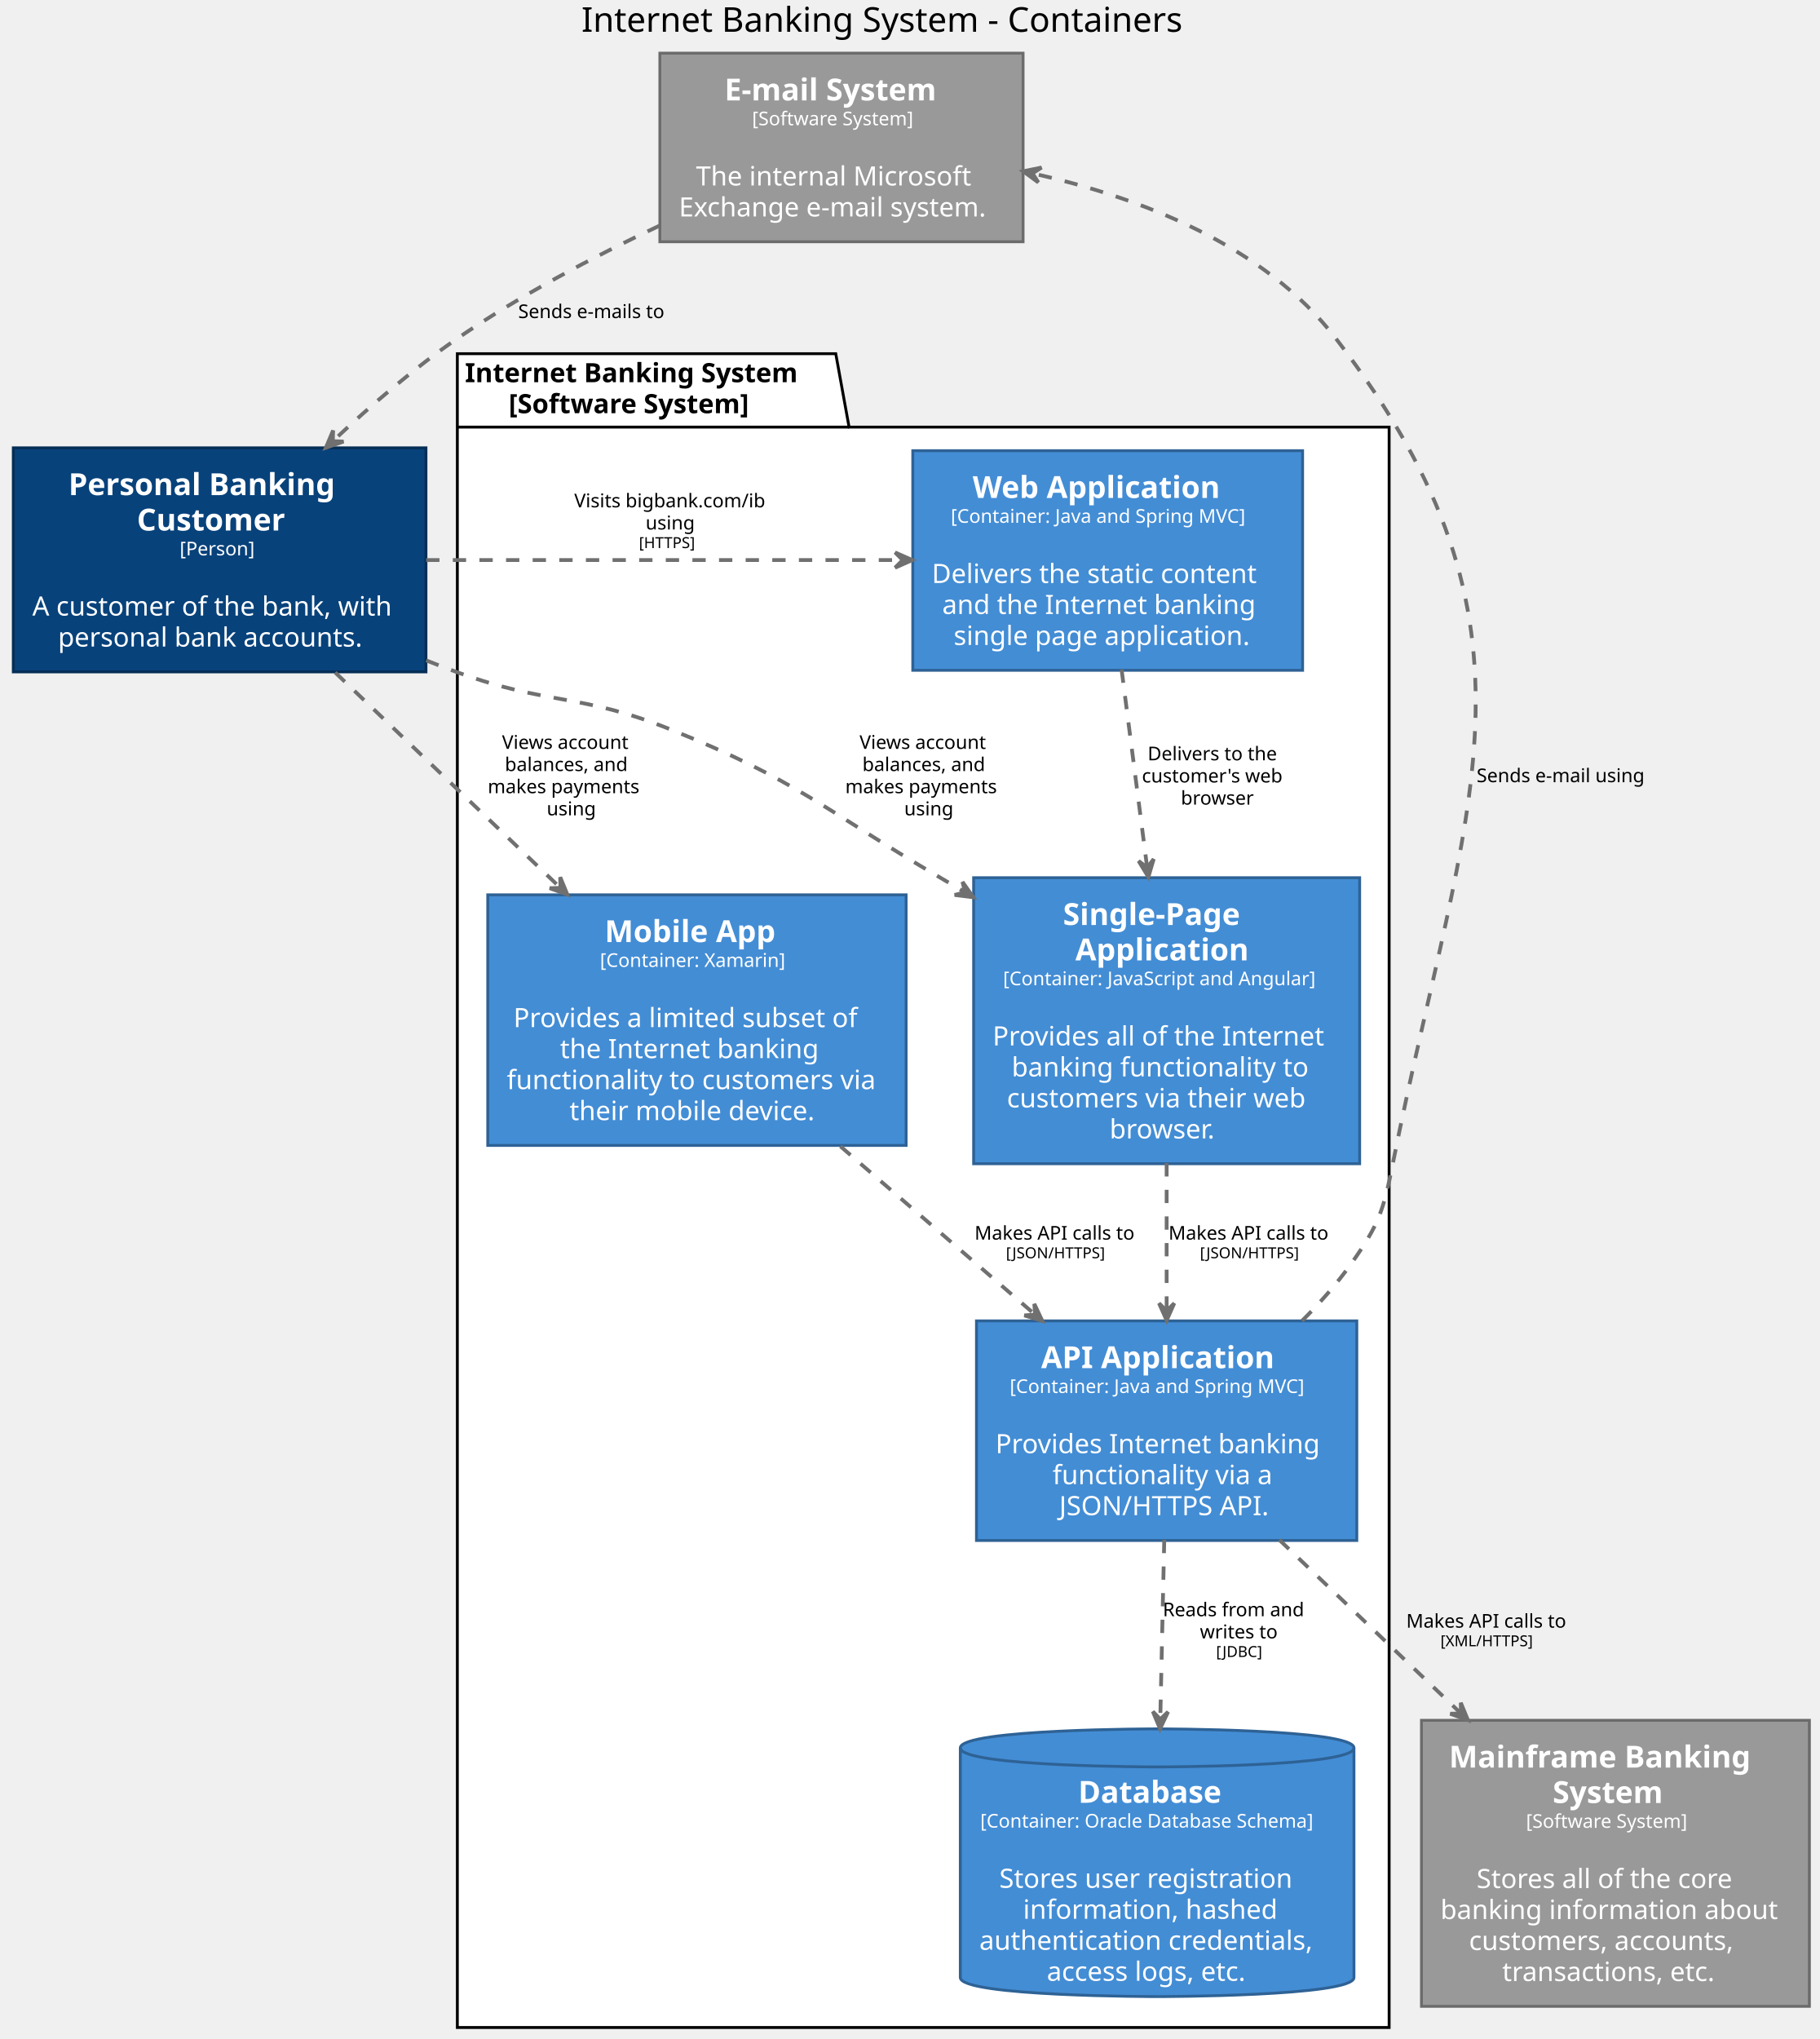
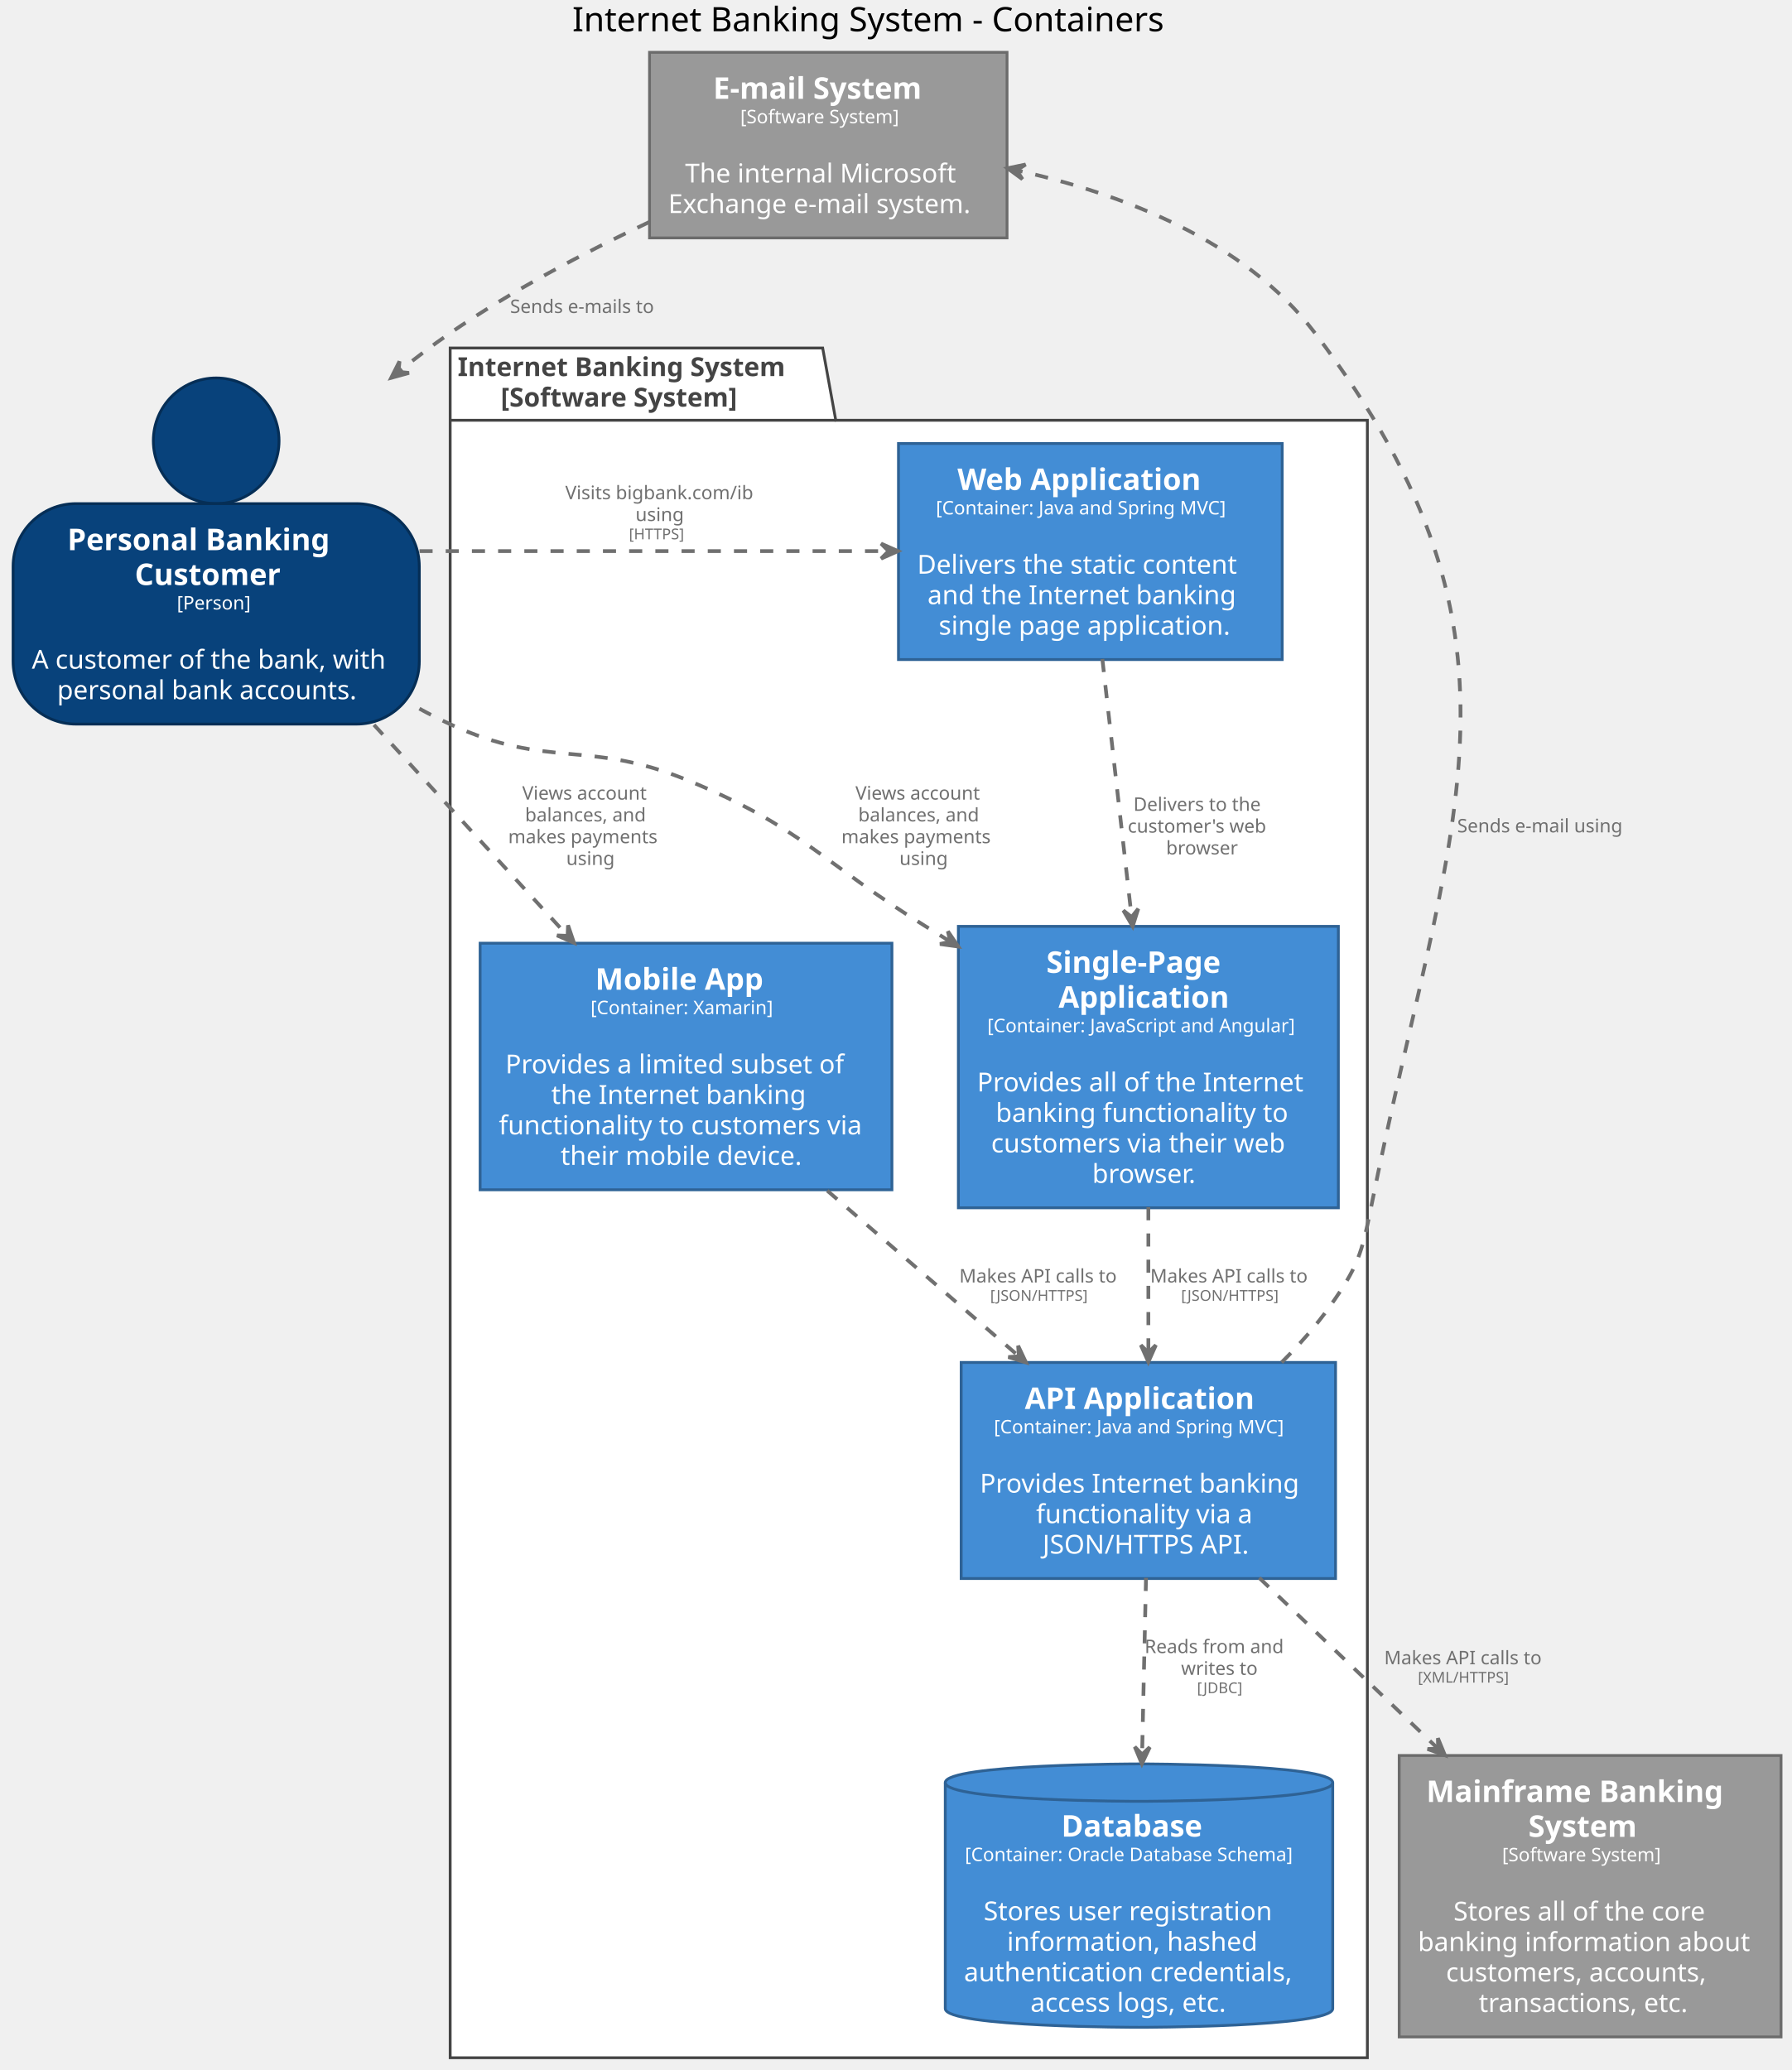
- <svg xmlns="http://www.w3.org/2000/svg" contentScriptType="application/ecmascript" contentStyleType="text/css" height="1072px" preserveAspectRatio="none" style="width:957px;height:1072px;background:#FFFFFF;" version="1.1" viewBox="0 0 957 1072" width="957px" zoomAndPan="magnify">
+ <svg xmlns="http://www.w3.org/2000/svg" contentScriptType="application/ecmascript" contentStyleType="text/css" height="1106px" preserveAspectRatio="none" style="width:957px;height:1106px;background:#FFFFFF;" version="1.1" viewBox="0 0 957 1106" width="957px" zoomAndPan="magnify">
  <defs />
  <g>
    <text fill="#000000" font-family="sans-serif" font-size="18" lengthAdjust="spacing" textLength="333" x="305.75" y="16.708">Internet Banking System - Containers</text>
-     <polygon fill="#FFFFFF" points="240.5,185.953,439.5,185.953,446.5,224.547,730.5,224.547,730.5,1065.953,240.5,1065.953,240.5,185.953" style="stroke:#000000;stroke-width:1.5;" />
-     <line style="stroke:#000000;stroke-width:1.5;" x1="240.5" x2="446.5" y1="224.547" y2="224.547" />
-     <text fill="#000000" font-family="sans-serif" font-size="14" font-weight="bold" lengthAdjust="spacing" textLength="193" x="244.5" y="200.948">Internet Banking System</text>
-     <text fill="#000000" font-family="sans-serif" font-size="14" font-weight="bold" lengthAdjust="spacing" textLength="147" x="267.5" y="217.245">[Software System]</text>
-     <rect fill="#438DD5" height="115.453" style="stroke:#2E6295;stroke-width:1.5;" width="200" x="513.5" y="694.453" />
-     <text fill="#FFFFFF" font-family="sans-serif" font-size="16" font-weight="bold" lengthAdjust="spacing" textLength="132" x="547.5" y="719.305">API Application</text>
-     <text fill="#FFFFFF" font-family="sans-serif" font-size="10" lengthAdjust="spacing" textLength="165" x="531" y="732.36">[Container: Java and Spring MVC]</text>
-     <text fill="#FFFFFF" font-family="sans-serif" font-size="14" lengthAdjust="spacing" textLength="0" x="615.5" y="747.714" />
-     <text fill="#FFFFFF" font-family="sans-serif" font-size="14" lengthAdjust="spacing" textLength="176" x="523.5" y="764.011">Provides Internet banking</text>
-     <text fill="#FFFFFF" font-family="sans-serif" font-size="14" lengthAdjust="spacing" textLength="116" x="553.5" y="780.308">functionality via a</text>
-     <text fill="#FFFFFF" font-family="sans-serif" font-size="14" lengthAdjust="spacing" textLength="113" x="557" y="796.605">JSON/HTTPS API.</text>
-     <path d="M505,918.953 C505,908.953 608.5,908.953 608.5,908.953 C608.5,908.953 712,908.953 712,918.953 L712,1039.703 C712,1049.703 608.5,1049.703 608.5,1049.703 C608.5,1049.703 505,1049.703 505,1039.703 L505,918.953 " fill="#438DD5" style="stroke:#2E6295;stroke-width:1.5;" />
-     <path d="M505,918.953 C505,928.953 608.5,928.953 608.5,928.953 C608.5,928.953 712,928.953 712,918.953 " fill="none" style="stroke:#2E6295;stroke-width:1.5;" />
-     <text fill="#FFFFFF" font-family="sans-serif" font-size="16" font-weight="bold" lengthAdjust="spacing" textLength="83" x="567" y="947.805">Database</text>
-     <text fill="#FFFFFF" font-family="sans-serif" font-size="10" lengthAdjust="spacing" textLength="186" x="515.5" y="960.86">[Container: Oracle Database Schema]</text>
-     <text fill="#FFFFFF" font-family="sans-serif" font-size="14" lengthAdjust="spacing" textLength="0" x="610.5" y="976.214" />
-     <text fill="#FFFFFF" font-family="sans-serif" font-size="14" lengthAdjust="spacing" textLength="162" x="525.5" y="992.511">Stores user registration</text>
-     <text fill="#FFFFFF" font-family="sans-serif" font-size="14" lengthAdjust="spacing" textLength="137" x="538" y="1008.808">information, hashed</text>
-     <text fill="#FFFFFF" font-family="sans-serif" font-size="14" lengthAdjust="spacing" textLength="183" x="515" y="1025.104">authentication credentials,</text>
-     <text fill="#FFFFFF" font-family="sans-serif" font-size="14" lengthAdjust="spacing" textLength="116" x="550.5" y="1041.401">access logs, etc.</text>
-     <rect fill="#438DD5" height="131.75" style="stroke:#2E6295;stroke-width:1.5;" width="220" x="256.5" y="470.453" />
-     <text fill="#FFFFFF" font-family="sans-serif" font-size="16" font-weight="bold" lengthAdjust="spacing" textLength="97" x="318" y="495.305">Mobile App</text>
-     <text fill="#FFFFFF" font-family="sans-serif" font-size="10" lengthAdjust="spacing" textLength="102" x="315.5" y="508.36">[Container: Xamarin]</text>
-     <text fill="#FFFFFF" font-family="sans-serif" font-size="14" lengthAdjust="spacing" textLength="0" x="368.5" y="523.714" />
-     <text fill="#FFFFFF" font-family="sans-serif" font-size="14" lengthAdjust="spacing" textLength="189" x="270" y="540.011">Provides a limited subset of</text>
-     <text fill="#FFFFFF" font-family="sans-serif" font-size="14" lengthAdjust="spacing" textLength="140" x="294.5" y="556.308">the Internet banking</text>
-     <text fill="#FFFFFF" font-family="sans-serif" font-size="14" lengthAdjust="spacing" textLength="200" x="266.5" y="572.605">functionality to customers via</text>
-     <text fill="#FFFFFF" font-family="sans-serif" font-size="14" lengthAdjust="spacing" textLength="134" x="299.5" y="588.901">their mobile device.</text>
-     <rect fill="#438DD5" height="150.375" style="stroke:#2E6295;stroke-width:1.5;" width="203" x="512" y="461.453" />
-     <text fill="#FFFFFF" font-family="sans-serif" font-size="16" font-weight="bold" lengthAdjust="spacing" textLength="103" x="559" y="486.305">Single-Page</text>
-     <text fill="#FFFFFF" font-family="sans-serif" font-size="16" font-weight="bold" lengthAdjust="spacing" textLength="96" x="565.5" y="504.93">Application</text>
-     <text fill="#FFFFFF" font-family="sans-serif" font-size="10" lengthAdjust="spacing" textLength="172" x="527.5" y="517.985">[Container: JavaScript and Angular]</text>
-     <text fill="#FFFFFF" font-family="sans-serif" font-size="14" lengthAdjust="spacing" textLength="0" x="615.5" y="533.339" />
-     <text fill="#FFFFFF" font-family="sans-serif" font-size="14" lengthAdjust="spacing" textLength="179" x="522" y="549.636">Provides all of the Internet</text>
-     <text fill="#FFFFFF" font-family="sans-serif" font-size="14" lengthAdjust="spacing" textLength="159" x="532" y="565.933">banking functionality to</text>
-     <text fill="#FFFFFF" font-family="sans-serif" font-size="14" lengthAdjust="spacing" textLength="164" x="529.5" y="582.23">customers via their web</text>
-     <text fill="#FFFFFF" font-family="sans-serif" font-size="14" lengthAdjust="spacing" textLength="60" x="583.5" y="598.526">browser.</text>
+     <polygon fill="#FFFFFF" points="240.5,185.953,439.5,185.953,446.5,224.547,730.5,224.547,730.5,1099.453,240.5,1099.453,240.5,185.953" style="stroke:#444444;stroke-width:1.5;" />
+     <line style="stroke:#444444;stroke-width:1.5;" x1="240.5" x2="446.5" y1="224.547" y2="224.547" />
+     <text fill="#444444" font-family="sans-serif" font-size="14" font-weight="bold" lengthAdjust="spacing" textLength="193" x="244.5" y="200.948">Internet Banking System</text>
+     <text fill="#444444" font-family="sans-serif" font-size="14" font-weight="bold" lengthAdjust="spacing" textLength="147" x="267.5" y="217.245">[Software System]</text>
    <rect fill="#438DD5" height="115.453" style="stroke:#2E6295;stroke-width:1.5;" width="205" x="480" y="236.953" />
    <text fill="#FFFFFF" font-family="sans-serif" font-size="16" font-weight="bold" lengthAdjust="spacing" textLength="142" x="511.5" y="261.805">Web Application</text>
    <text fill="#FFFFFF" font-family="sans-serif" font-size="10" lengthAdjust="spacing" textLength="165" x="500" y="274.86">[Container: Java and Spring MVC]</text>
    <text fill="#FFFFFF" font-family="sans-serif" font-size="14" lengthAdjust="spacing" textLength="0" x="584.5" y="290.214" />
    <text fill="#FFFFFF" font-family="sans-serif" font-size="14" lengthAdjust="spacing" textLength="181" x="490" y="306.511">Delivers the static content</text>
    <text fill="#FFFFFF" font-family="sans-serif" font-size="14" lengthAdjust="spacing" textLength="170" x="495.5" y="322.808">and the Internet banking</text>
    <text fill="#FFFFFF" font-family="sans-serif" font-size="14" lengthAdjust="spacing" textLength="162" x="501.5" y="339.104">single page application.</text>
+     <rect fill="#438DD5" height="115.453" style="stroke:#2E6295;stroke-width:1.5;" width="200" x="513.5" y="727.953" />
+     <text fill="#FFFFFF" font-family="sans-serif" font-size="16" font-weight="bold" lengthAdjust="spacing" textLength="132" x="547.5" y="752.805">API Application</text>
+     <text fill="#FFFFFF" font-family="sans-serif" font-size="10" lengthAdjust="spacing" textLength="165" x="531" y="765.86">[Container: Java and Spring MVC]</text>
+     <text fill="#FFFFFF" font-family="sans-serif" font-size="14" lengthAdjust="spacing" textLength="0" x="615.5" y="781.214" />
+     <text fill="#FFFFFF" font-family="sans-serif" font-size="14" lengthAdjust="spacing" textLength="176" x="523.5" y="797.511">Provides Internet banking</text>
+     <text fill="#FFFFFF" font-family="sans-serif" font-size="14" lengthAdjust="spacing" textLength="116" x="553.5" y="813.808">functionality via a</text>
+     <text fill="#FFFFFF" font-family="sans-serif" font-size="14" lengthAdjust="spacing" textLength="113" x="557" y="830.105">JSON/HTTPS API.</text>
+     <path d="M505,952.453 C505,942.453 608.5,942.453 608.5,942.453 C608.5,942.453 712,942.453 712,952.453 L712,1073.203 C712,1083.203 608.5,1083.203 608.5,1083.203 C608.5,1083.203 505,1083.203 505,1073.203 L505,952.453 " fill="#438DD5" style="stroke:#2E6295;stroke-width:1.5;" />
+     <path d="M505,952.453 C505,962.453 608.5,962.453 608.5,962.453 C608.5,962.453 712,962.453 712,952.453 " fill="none" style="stroke:#2E6295;stroke-width:1.5;" />
+     <text fill="#FFFFFF" font-family="sans-serif" font-size="16" font-weight="bold" lengthAdjust="spacing" textLength="83" x="567" y="981.305">Database</text>
+     <text fill="#FFFFFF" font-family="sans-serif" font-size="10" lengthAdjust="spacing" textLength="186" x="515.5" y="994.36">[Container: Oracle Database Schema]</text>
+     <text fill="#FFFFFF" font-family="sans-serif" font-size="14" lengthAdjust="spacing" textLength="0" x="610.5" y="1009.714" />
+     <text fill="#FFFFFF" font-family="sans-serif" font-size="14" lengthAdjust="spacing" textLength="162" x="525.5" y="1026.011">Stores user registration</text>
+     <text fill="#FFFFFF" font-family="sans-serif" font-size="14" lengthAdjust="spacing" textLength="137" x="538" y="1042.308">information, hashed</text>
+     <text fill="#FFFFFF" font-family="sans-serif" font-size="14" lengthAdjust="spacing" textLength="183" x="515" y="1058.604">authentication credentials,</text>
+     <text fill="#FFFFFF" font-family="sans-serif" font-size="14" lengthAdjust="spacing" textLength="116" x="550.5" y="1074.901">access logs, etc.</text>
+     <rect fill="#438DD5" height="150.375" style="stroke:#2E6295;stroke-width:1.5;" width="203" x="512" y="494.953" />
+     <text fill="#FFFFFF" font-family="sans-serif" font-size="16" font-weight="bold" lengthAdjust="spacing" textLength="103" x="559" y="519.805">Single-Page</text>
+     <text fill="#FFFFFF" font-family="sans-serif" font-size="16" font-weight="bold" lengthAdjust="spacing" textLength="96" x="565.5" y="538.43">Application</text>
+     <text fill="#FFFFFF" font-family="sans-serif" font-size="10" lengthAdjust="spacing" textLength="172" x="527.5" y="551.485">[Container: JavaScript and Angular]</text>
+     <text fill="#FFFFFF" font-family="sans-serif" font-size="14" lengthAdjust="spacing" textLength="0" x="615.5" y="566.839" />
+     <text fill="#FFFFFF" font-family="sans-serif" font-size="14" lengthAdjust="spacing" textLength="179" x="522" y="583.136">Provides all of the Internet</text>
+     <text fill="#FFFFFF" font-family="sans-serif" font-size="14" lengthAdjust="spacing" textLength="159" x="532" y="599.433">banking functionality to</text>
+     <text fill="#FFFFFF" font-family="sans-serif" font-size="14" lengthAdjust="spacing" textLength="164" x="529.5" y="615.73">customers via their web</text>
+     <text fill="#FFFFFF" font-family="sans-serif" font-size="14" lengthAdjust="spacing" textLength="60" x="583.5" y="632.026">browser.</text>
+     <rect fill="#438DD5" height="131.75" style="stroke:#2E6295;stroke-width:1.5;" width="220" x="256.5" y="503.953" />
+     <text fill="#FFFFFF" font-family="sans-serif" font-size="16" font-weight="bold" lengthAdjust="spacing" textLength="97" x="318" y="528.805">Mobile App</text>
+     <text fill="#FFFFFF" font-family="sans-serif" font-size="10" lengthAdjust="spacing" textLength="102" x="315.5" y="541.86">[Container: Xamarin]</text>
+     <text fill="#FFFFFF" font-family="sans-serif" font-size="14" lengthAdjust="spacing" textLength="0" x="368.5" y="557.214" />
+     <text fill="#FFFFFF" font-family="sans-serif" font-size="14" lengthAdjust="spacing" textLength="189" x="270" y="573.511">Provides a limited subset of</text>
+     <text fill="#FFFFFF" font-family="sans-serif" font-size="14" lengthAdjust="spacing" textLength="140" x="294.5" y="589.808">the Internet banking</text>
+     <text fill="#FFFFFF" font-family="sans-serif" font-size="14" lengthAdjust="spacing" textLength="200" x="266.5" y="606.105">functionality to customers via</text>
+     <text fill="#FFFFFF" font-family="sans-serif" font-size="14" lengthAdjust="spacing" textLength="134" x="299.5" y="622.401">their mobile device.</text>
+     <ellipse cx="115.5" cy="235.526" fill="#08427B" rx="33.573" ry="33.573" style="stroke:#052E56;stroke-width:1.5;" />
+     <rect fill="#08427B" height="117.781" rx="33.573" ry="33.573" style="stroke:#052E56;stroke-width:1.5;" width="217" x="7" y="269.099" />
+     <text fill="#FFFFFF" font-family="sans-serif" font-size="16" font-weight="bold" lengthAdjust="spacing" textLength="153" x="36" y="293.95">Personal Banking</text>
+     <text fill="#FFFFFF" font-family="sans-serif" font-size="16" font-weight="bold" lengthAdjust="spacing" textLength="87" x="72" y="312.575">Customer</text>
+     <text fill="#FFFFFF" font-family="sans-serif" font-size="10" lengthAdjust="spacing" textLength="42" x="94.5" y="325.631">[Person]</text>
+     <text fill="#FFFFFF" font-family="sans-serif" font-size="14" lengthAdjust="spacing" textLength="0" x="117.5" y="340.984" />
+     <text fill="#FFFFFF" font-family="sans-serif" font-size="14" lengthAdjust="spacing" textLength="197" x="17" y="357.281">A customer of the bank, with</text>
+     <text fill="#FFFFFF" font-family="sans-serif" font-size="14" lengthAdjust="spacing" textLength="170" x="30.5" y="373.578">personal bank accounts.</text>
+     <rect fill="#999999" height="150.375" style="stroke:#6B6B6B;stroke-width:1.5;" width="204" x="747.5" y="937.953" />
+     <text fill="#FFFFFF" font-family="sans-serif" font-size="16" font-weight="bold" lengthAdjust="spacing" textLength="169" x="762" y="962.805">Mainframe Banking</text>
+     <text fill="#FFFFFF" font-family="sans-serif" font-size="16" font-weight="bold" lengthAdjust="spacing" textLength="66" x="816.5" y="981.43">System</text>
+     <text fill="#FFFFFF" font-family="sans-serif" font-size="10" lengthAdjust="spacing" textLength="94" x="802.5" y="994.485">[Software System]</text>
+     <text fill="#FFFFFF" font-family="sans-serif" font-size="14" lengthAdjust="spacing" textLength="0" x="851.5" y="1009.839" />
+     <text fill="#FFFFFF" font-family="sans-serif" font-size="14" lengthAdjust="spacing" textLength="142" x="776.5" y="1026.136">Stores all of the core</text>
+     <text fill="#FFFFFF" font-family="sans-serif" font-size="14" lengthAdjust="spacing" textLength="180" x="757.5" y="1042.433">banking information about</text>
+     <text fill="#FFFFFF" font-family="sans-serif" font-size="14" lengthAdjust="spacing" textLength="150" x="772.5" y="1058.729">customers, accounts,</text>
+     <text fill="#FFFFFF" font-family="sans-serif" font-size="14" lengthAdjust="spacing" textLength="119" x="790" y="1075.026">transactions, etc.</text>
    <rect fill="#999999" height="99.156" style="stroke:#6B6B6B;stroke-width:1.5;" width="191" x="347" y="27.953" />
    <text fill="#FFFFFF" font-family="sans-serif" font-size="16" font-weight="bold" lengthAdjust="spacing" textLength="123" x="381" y="52.805">E-mail System</text>
    <text fill="#FFFFFF" font-family="sans-serif" font-size="10" lengthAdjust="spacing" textLength="94" x="395.5" y="65.86">[Software System]</text>
    <text fill="#FFFFFF" font-family="sans-serif" font-size="14" lengthAdjust="spacing" textLength="0" x="444.5" y="81.214" />
    <text fill="#FFFFFF" font-family="sans-serif" font-size="14" lengthAdjust="spacing" textLength="149" x="366" y="97.511">The internal Microsoft</text>
    <text fill="#FFFFFF" font-family="sans-serif" font-size="14" lengthAdjust="spacing" textLength="171" x="357" y="113.808">Exchange e-mail system.</text>
-     <rect fill="#999999" height="150.375" style="stroke:#6B6B6B;stroke-width:1.5;" width="204" x="747.5" y="904.453" />
-     <text fill="#FFFFFF" font-family="sans-serif" font-size="16" font-weight="bold" lengthAdjust="spacing" textLength="169" x="762" y="929.305">Mainframe Banking</text>
-     <text fill="#FFFFFF" font-family="sans-serif" font-size="16" font-weight="bold" lengthAdjust="spacing" textLength="66" x="816.5" y="947.93">System</text>
-     <text fill="#FFFFFF" font-family="sans-serif" font-size="10" lengthAdjust="spacing" textLength="94" x="802.5" y="960.985">[Software System]</text>
-     <text fill="#FFFFFF" font-family="sans-serif" font-size="14" lengthAdjust="spacing" textLength="0" x="851.5" y="976.339" />
-     <text fill="#FFFFFF" font-family="sans-serif" font-size="14" lengthAdjust="spacing" textLength="142" x="776.5" y="992.636">Stores all of the core</text>
-     <text fill="#FFFFFF" font-family="sans-serif" font-size="14" lengthAdjust="spacing" textLength="180" x="757.5" y="1008.933">banking information about</text>
-     <text fill="#FFFFFF" font-family="sans-serif" font-size="14" lengthAdjust="spacing" textLength="150" x="772.5" y="1025.229">customers, accounts,</text>
-     <text fill="#FFFFFF" font-family="sans-serif" font-size="14" lengthAdjust="spacing" textLength="119" x="790" y="1041.526">transactions, etc.</text>
-     <rect fill="#08427B" height="117.781" style="stroke:#052E56;stroke-width:1.5;" width="217" x="7" y="235.453" />
-     <text fill="#FFFFFF" font-family="sans-serif" font-size="16" font-weight="bold" lengthAdjust="spacing" textLength="153" x="36" y="260.305">Personal Banking</text>
-     <text fill="#FFFFFF" font-family="sans-serif" font-size="16" font-weight="bold" lengthAdjust="spacing" textLength="87" x="72" y="278.93">Customer</text>
-     <text fill="#FFFFFF" font-family="sans-serif" font-size="10" lengthAdjust="spacing" textLength="42" x="94.5" y="291.985">[Person]</text>
-     <text fill="#FFFFFF" font-family="sans-serif" font-size="14" lengthAdjust="spacing" textLength="0" x="117.5" y="307.339" />
-     <text fill="#FFFFFF" font-family="sans-serif" font-size="14" lengthAdjust="spacing" textLength="197" x="17" y="323.636">A customer of the bank, with</text>
-     <text fill="#FFFFFF" font-family="sans-serif" font-size="14" lengthAdjust="spacing" textLength="170" x="30.5" y="339.933">personal bank accounts.</text>
-     <path d="M612.24,809.563 C611.61,838.053 610.84,872.963 610.16,903.633 " fill="none" id="11-to-18" style="stroke:#707070;stroke-width:2.0;stroke-dasharray:7.0,7.0;" />
-     <polygon fill="#707070" points="610.04,908.913,614.245,900.007,610.154,903.914,606.247,899.824,610.04,908.913" style="stroke:#707070;stroke-width:2.0;" />
-     <text fill="#000000" font-family="sans-serif" font-size="10" lengthAdjust="spacing" textLength="78" x="611.5" y="849.735">Reads from and</text>
-     <text fill="#000000" font-family="sans-serif" font-size="10" lengthAdjust="spacing" textLength="42" x="631" y="861.376">writes to</text>
-     <text fill="#000000" font-family="sans-serif" font-size="8" lengthAdjust="spacing" textLength="25" x="639.5" y="871.16">[JDBC]</text>
-     <path d="M684.71,694.413 C694.11,685.043 703.05,674.933 710.5,664.453 C725.28,643.663 727.51,636.463 732.5,611.453 C770.25,422.053 820.2,331.073 702.5,177.953 C664.54,128.573 598.92,103.693 543.1,91.163 " fill="none" id="11-to-5" style="stroke:#707070;stroke-width:2.0;stroke-dasharray:7.0,7.0;" />
-     <polygon fill="#707070" points="538.08,90.063,546.014,95.898,542.964,91.134,547.728,88.084,538.08,90.063" style="stroke:#707070;stroke-width:2.0;" />
-     <text fill="#000000" font-family="sans-serif" font-size="10" lengthAdjust="spacing" textLength="91" x="776.5" y="411.235">Sends e-mail using</text>
-     <path d="M672.75,809.563 C701.61,837.143 736.78,870.743 768.11,900.683 " fill="none" id="11-to-4" style="stroke:#707070;stroke-width:2.0;stroke-dasharray:7.0,7.0;" />
-     <polygon fill="#707070" points="771.92,904.323,768.181,895.212,768.307,900.867,762.651,900.993,771.92,904.323" style="stroke:#707070;stroke-width:2.0;" />
-     <text fill="#000000" font-family="sans-serif" font-size="10" lengthAdjust="spacing" textLength="87" x="739.5" y="855.735">Makes API calls to</text>
-     <text fill="#000000" font-family="sans-serif" font-size="8" lengthAdjust="spacing" textLength="51" x="757.5" y="865.519">[XML/HTTPS]</text>
-     <path d="M346.83,118.643 C312.11,134.993 273.37,155.383 240.5,177.953 C217.78,193.553 195.02,213.123 175.27,231.693 " fill="none" id="5-to-1" style="stroke:#707070;stroke-width:2.0;stroke-dasharray:7.0,7.0;" />
-     <polygon fill="#707070" points="171.36,235.393,180.655,232.138,175.001,231.966,175.172,226.312,171.36,235.393" style="stroke:#707070;stroke-width:2.0;" />
-     <text fill="#000000" font-family="sans-serif" font-size="10" lengthAdjust="spacing" textLength="81" x="272.5" y="167.235">Sends e-mails to</text>
-     <path d="M441.95,602.673 C474.53,630.833 512.4,663.563 544.26,691.103 " fill="none" id="9-to-11" style="stroke:#707070;stroke-width:2.0;stroke-dasharray:7.0,7.0;" />
-     <polygon fill="#707070" points="548.11,694.433,543.916,685.522,544.327,691.164,538.685,691.575,548.11,694.433" style="stroke:#707070;stroke-width:2.0;" />
-     <text fill="#000000" font-family="sans-serif" font-size="10" lengthAdjust="spacing" textLength="87" x="512.5" y="651.735">Makes API calls to</text>
-     <text fill="#000000" font-family="sans-serif" font-size="8" lengthAdjust="spacing" textLength="54" x="529" y="661.519">[JSON/HTTPS]</text>
-     <path d="M176.26,353.553 C211.82,387.553 256.92,430.673 294.29,466.403 " fill="none" id="1-to-9" style="stroke:#707070;stroke-width:2.0;stroke-dasharray:7.0,7.0;" />
-     <polygon fill="#707070" points="298.34,470.283,294.601,461.172,294.727,466.827,289.071,466.953,298.34,470.283" style="stroke:#707070;stroke-width:2.0;" />
-     <text fill="#000000" font-family="sans-serif" font-size="10" lengthAdjust="spacing" textLength="69" x="264" y="393.735">Views account</text>
-     <text fill="#000000" font-family="sans-serif" font-size="10" lengthAdjust="spacing" textLength="66" x="265.5" y="405.376">balances, and</text>
-     <text fill="#000000" font-family="sans-serif" font-size="10" lengthAdjust="spacing" textLength="84" x="256.5" y="417.017">makes payments</text>
-     <text fill="#000000" font-family="sans-serif" font-size="10" lengthAdjust="spacing" textLength="25" x="287.5" y="428.657">using</text>
-     <path d="M224.11,347.193 C229.62,349.393 235.1,351.493 240.5,353.453 C288.94,371.033 304.68,364.243 352.5,383.453 C419.32,410.293 432.35,425.093 494.5,461.453 C498.75,463.943 503.08,466.493 507.43,469.093 " fill="none" id="1-to-8" style="stroke:#707070;stroke-width:2.0;stroke-dasharray:7.0,7.0;" />
-     <polygon fill="#707070" points="511.8,471.713,506.14,463.653,507.512,469.141,502.025,470.513,511.8,471.713" style="stroke:#707070;stroke-width:2.0;" />
-     <text fill="#000000" font-family="sans-serif" font-size="10" lengthAdjust="spacing" textLength="69" x="452" y="393.735">Views account</text>
-     <text fill="#000000" font-family="sans-serif" font-size="10" lengthAdjust="spacing" textLength="66" x="453.5" y="405.376">balances, and</text>
-     <text fill="#000000" font-family="sans-serif" font-size="10" lengthAdjust="spacing" textLength="84" x="444.5" y="417.017">makes payments</text>
-     <text fill="#000000" font-family="sans-serif" font-size="10" lengthAdjust="spacing" textLength="25" x="475.5" y="428.657">using</text>
-     <path d="M224.11,294.453 C299.37,294.453 399.17,294.453 474.34,294.453 " fill="none" id="1-to-10" style="stroke:#707070;stroke-width:2.0;stroke-dasharray:7.0,7.0;" />
+     <path d="M346.83,118.643 C312.11,134.993 273.37,155.383 240.5,177.953 C231.23,184.323 221.95,191.343 212.88,198.693 " fill="none" id="EmailSystem-to-PersonalBankingCustomer" style="stroke:#707070;stroke-width:2.0;stroke-dasharray:7.0,7.0;" />
+     <polygon fill="#707070" points="209,201.863,218.497,199.254,212.868,198.695,213.427,193.065,209,201.863" style="stroke:#707070;stroke-width:2.0;" />
+     <text fill="#707070" font-family="sans-serif" font-size="10" lengthAdjust="spacing" textLength="81" x="272.5" y="167.235">Sends e-mails to</text>
+     <path d="M224.11,294.453 C299.37,294.453 399.17,294.453 474.34,294.453 " fill="none" id="PersonalBankingCustomer-to-InternetBankingSystem.WebApplication" style="stroke:#707070;stroke-width:2.0;stroke-dasharray:7.0,7.0;" />
    <polygon fill="#707070" points="479.71,294.453,470.71,290.453,474.71,294.453,470.71,298.453,479.71,294.453" style="stroke:#707070;stroke-width:2.0;" />
-     <text fill="#000000" font-family="sans-serif" font-size="10" lengthAdjust="spacing" textLength="100" x="302" y="266.735">Visits bigbank.com/ib</text>
-     <text fill="#000000" font-family="sans-serif" font-size="10" lengthAdjust="spacing" textLength="25" x="339.5" y="278.376">using</text>
-     <text fill="#000000" font-family="sans-serif" font-size="8" lengthAdjust="spacing" textLength="32" x="336" y="288.16">[HTTPS]</text>
-     <path d="M613.5,611.523 C613.5,636.823 613.5,664.833 613.5,689.073 " fill="none" id="8-to-11" style="stroke:#707070;stroke-width:2.0;stroke-dasharray:7.0,7.0;" />
-     <polygon fill="#707070" points="613.5,694.183,617.5,685.183,613.5,689.183,609.5,685.183,613.5,694.183" style="stroke:#707070;stroke-width:2.0;" />
-     <text fill="#000000" font-family="sans-serif" font-size="10" lengthAdjust="spacing" textLength="87" x="614.5" y="651.735">Makes API calls to</text>
-     <text fill="#000000" font-family="sans-serif" font-size="8" lengthAdjust="spacing" textLength="54" x="631" y="661.519">[JSON/HTTPS]</text>
-     <path d="M589.81,352.023 C593.82,383.063 598.85,422.053 603.25,456.093 " fill="none" id="10-to-8" style="stroke:#707070;stroke-width:2.0;stroke-dasharray:7.0,7.0;" />
-     <polygon fill="#707070" points="603.89,461.073,606.699,451.633,603.247,456.115,598.766,452.662,603.89,461.073" style="stroke:#707070;stroke-width:2.0;" />
-     <text fill="#000000" font-family="sans-serif" font-size="10" lengthAdjust="spacing" textLength="71" x="603.5" y="399.735">Delivers to the</text>
-     <text fill="#000000" font-family="sans-serif" font-size="10" lengthAdjust="spacing" textLength="77" x="600.5" y="411.376">customer's web</text>
-     <text fill="#000000" font-family="sans-serif" font-size="10" lengthAdjust="spacing" textLength="39" x="621" y="423.017">browser</text>
+     <text fill="#707070" font-family="sans-serif" font-size="10" lengthAdjust="spacing" textLength="100" x="302" y="266.735">Visits bigbank.com/ib</text>
+     <text fill="#707070" font-family="sans-serif" font-size="10" lengthAdjust="spacing" textLength="25" x="339.5" y="278.376">using</text>
+     <text fill="#707070" font-family="sans-serif" font-size="8" lengthAdjust="spacing" textLength="32" x="336" y="288.16">[HTTPS]</text>
+     <path d="M224.06,378.633 C229.51,381.623 235,384.423 240.5,386.953 C293.17,411.233 313.89,394.833 367.5,416.953 C428.73,442.223 438.15,460.133 494.5,494.953 C498.77,497.593 503.12,500.283 507.52,503.003 " fill="none" id="PersonalBankingCustomer-to-InternetBankingSystem.SinglePageApplication" style="stroke:#707070;stroke-width:2.0;stroke-dasharray:7.0,7.0;" />
+     <polygon fill="#707070" points="511.93,505.733,506.393,497.588,507.682,503.096,502.174,504.385,511.93,505.733" style="stroke:#707070;stroke-width:2.0;" />
+     <text fill="#707070" font-family="sans-serif" font-size="10" lengthAdjust="spacing" textLength="69" x="457" y="427.235">Views account</text>
+     <text fill="#707070" font-family="sans-serif" font-size="10" lengthAdjust="spacing" textLength="66" x="458.5" y="438.876">balances, and</text>
+     <text fill="#707070" font-family="sans-serif" font-size="10" lengthAdjust="spacing" textLength="84" x="449.5" y="450.517">makes payments</text>
+     <text fill="#707070" font-family="sans-serif" font-size="10" lengthAdjust="spacing" textLength="25" x="480.5" y="462.157">using</text>
+     <path d="M199.78,387.283 C233.58,424.123 271.87,465.843 303.23,500.003 " fill="none" id="PersonalBankingCustomer-to-InternetBankingSystem.MobileApp" style="stroke:#707070;stroke-width:2.0;stroke-dasharray:7.0,7.0;" />
+     <polygon fill="#707070" points="306.63,503.713,303.469,494.385,303.24,500.038,297.588,499.809,306.63,503.713" style="stroke:#707070;stroke-width:2.0;" />
+     <text fill="#707070" font-family="sans-serif" font-size="10" lengthAdjust="spacing" textLength="69" x="279" y="427.235">Views account</text>
+     <text fill="#707070" font-family="sans-serif" font-size="10" lengthAdjust="spacing" textLength="66" x="280.5" y="438.876">balances, and</text>
+     <text fill="#707070" font-family="sans-serif" font-size="10" lengthAdjust="spacing" textLength="84" x="271.5" y="450.517">makes payments</text>
+     <text fill="#707070" font-family="sans-serif" font-size="10" lengthAdjust="spacing" textLength="25" x="302.5" y="462.157">using</text>
+     <path d="M588.92,352.123 C593.44,391.973 599.54,445.833 604.54,489.893 " fill="none" id="InternetBankingSystem.WebApplication-to-InternetBankingSystem.SinglePageApplication" style="stroke:#707070;stroke-width:2.0;stroke-dasharray:7.0,7.0;" />
+     <polygon fill="#707070" points="605.11,494.943,608.083,485.554,604.553,489.974,600.133,486.445,605.11,494.943" style="stroke:#707070;stroke-width:2.0;" />
+     <text fill="#707070" font-family="sans-serif" font-size="10" lengthAdjust="spacing" textLength="71" x="605.5" y="433.235">Delivers to the</text>
+     <text fill="#707070" font-family="sans-serif" font-size="10" lengthAdjust="spacing" textLength="77" x="602.5" y="444.876">customer's web</text>
+     <text fill="#707070" font-family="sans-serif" font-size="10" lengthAdjust="spacing" textLength="39" x="623" y="456.517">browser</text>
+     <path d="M613.5,645.023 C613.5,670.323 613.5,698.333 613.5,722.573 " fill="none" id="InternetBankingSystem.SinglePageApplication-to-InternetBankingSystem.APIApplication" style="stroke:#707070;stroke-width:2.0;stroke-dasharray:7.0,7.0;" />
+     <polygon fill="#707070" points="613.5,727.683,617.5,718.683,613.5,722.683,609.5,718.683,613.5,727.683" style="stroke:#707070;stroke-width:2.0;" />
+     <text fill="#707070" font-family="sans-serif" font-size="10" lengthAdjust="spacing" textLength="87" x="614.5" y="685.235">Makes API calls to</text>
+     <text fill="#707070" font-family="sans-serif" font-size="8" lengthAdjust="spacing" textLength="54" x="631" y="695.019">[JSON/HTTPS]</text>
+     <path d="M441.95,636.173 C474.53,664.333 512.4,697.063 544.26,724.603 " fill="none" id="InternetBankingSystem.MobileApp-to-InternetBankingSystem.APIApplication" style="stroke:#707070;stroke-width:2.0;stroke-dasharray:7.0,7.0;" />
+     <polygon fill="#707070" points="548.11,727.933,543.916,719.022,544.327,724.664,538.685,725.075,548.11,727.933" style="stroke:#707070;stroke-width:2.0;" />
+     <text fill="#707070" font-family="sans-serif" font-size="10" lengthAdjust="spacing" textLength="87" x="512.5" y="685.235">Makes API calls to</text>
+     <text fill="#707070" font-family="sans-serif" font-size="8" lengthAdjust="spacing" textLength="54" x="529" y="695.019">[JSON/HTTPS]</text>
+     <path d="M612.24,843.063 C611.61,871.553 610.84,906.463 610.16,937.133 " fill="none" id="InternetBankingSystem.APIApplication-to-InternetBankingSystem.Database" style="stroke:#707070;stroke-width:2.0;stroke-dasharray:7.0,7.0;" />
+     <polygon fill="#707070" points="610.04,942.413,614.245,933.507,610.154,937.414,606.247,933.324,610.04,942.413" style="stroke:#707070;stroke-width:2.0;" />
+     <text fill="#707070" font-family="sans-serif" font-size="10" lengthAdjust="spacing" textLength="78" x="611.5" y="883.235">Reads from and</text>
+     <text fill="#707070" font-family="sans-serif" font-size="10" lengthAdjust="spacing" textLength="42" x="631" y="894.876">writes to</text>
+     <text fill="#707070" font-family="sans-serif" font-size="8" lengthAdjust="spacing" textLength="25" x="639.5" y="904.66">[JDBC]</text>
+     <path d="M672.75,843.063 C701.61,870.643 736.78,904.243 768.11,934.183 " fill="none" id="InternetBankingSystem.APIApplication-to-MainframeBankingSystem" style="stroke:#707070;stroke-width:2.0;stroke-dasharray:7.0,7.0;" />
+     <polygon fill="#707070" points="771.92,937.823,768.181,928.712,768.307,934.367,762.651,934.493,771.92,937.823" style="stroke:#707070;stroke-width:2.0;" />
+     <text fill="#707070" font-family="sans-serif" font-size="10" lengthAdjust="spacing" textLength="87" x="739.5" y="889.235">Makes API calls to</text>
+     <text fill="#707070" font-family="sans-serif" font-size="8" lengthAdjust="spacing" textLength="51" x="757.5" y="899.019">[XML/HTTPS]</text>
+     <path d="M684.71,727.913 C694.11,718.543 703.05,708.433 710.5,697.953 C725.28,677.163 727.51,669.963 732.5,644.953 C773.15,440.983 828.34,343.543 702.5,177.953 C664.82,128.363 599.19,103.493 543.31,91.013 " fill="none" id="InternetBankingSystem.APIApplication-to-EmailSystem" style="stroke:#707070;stroke-width:2.0;stroke-dasharray:7.0,7.0;" />
+     <polygon fill="#707070" points="538.27,89.913,546.221,95.726,543.157,90.971,547.912,87.907,538.27,89.913" style="stroke:#707070;stroke-width:2.0;" />
+     <text fill="#707070" font-family="sans-serif" font-size="10" lengthAdjust="spacing" textLength="91" x="778.5" y="444.735">Sends e-mail using</text>
  </g>
</svg>
